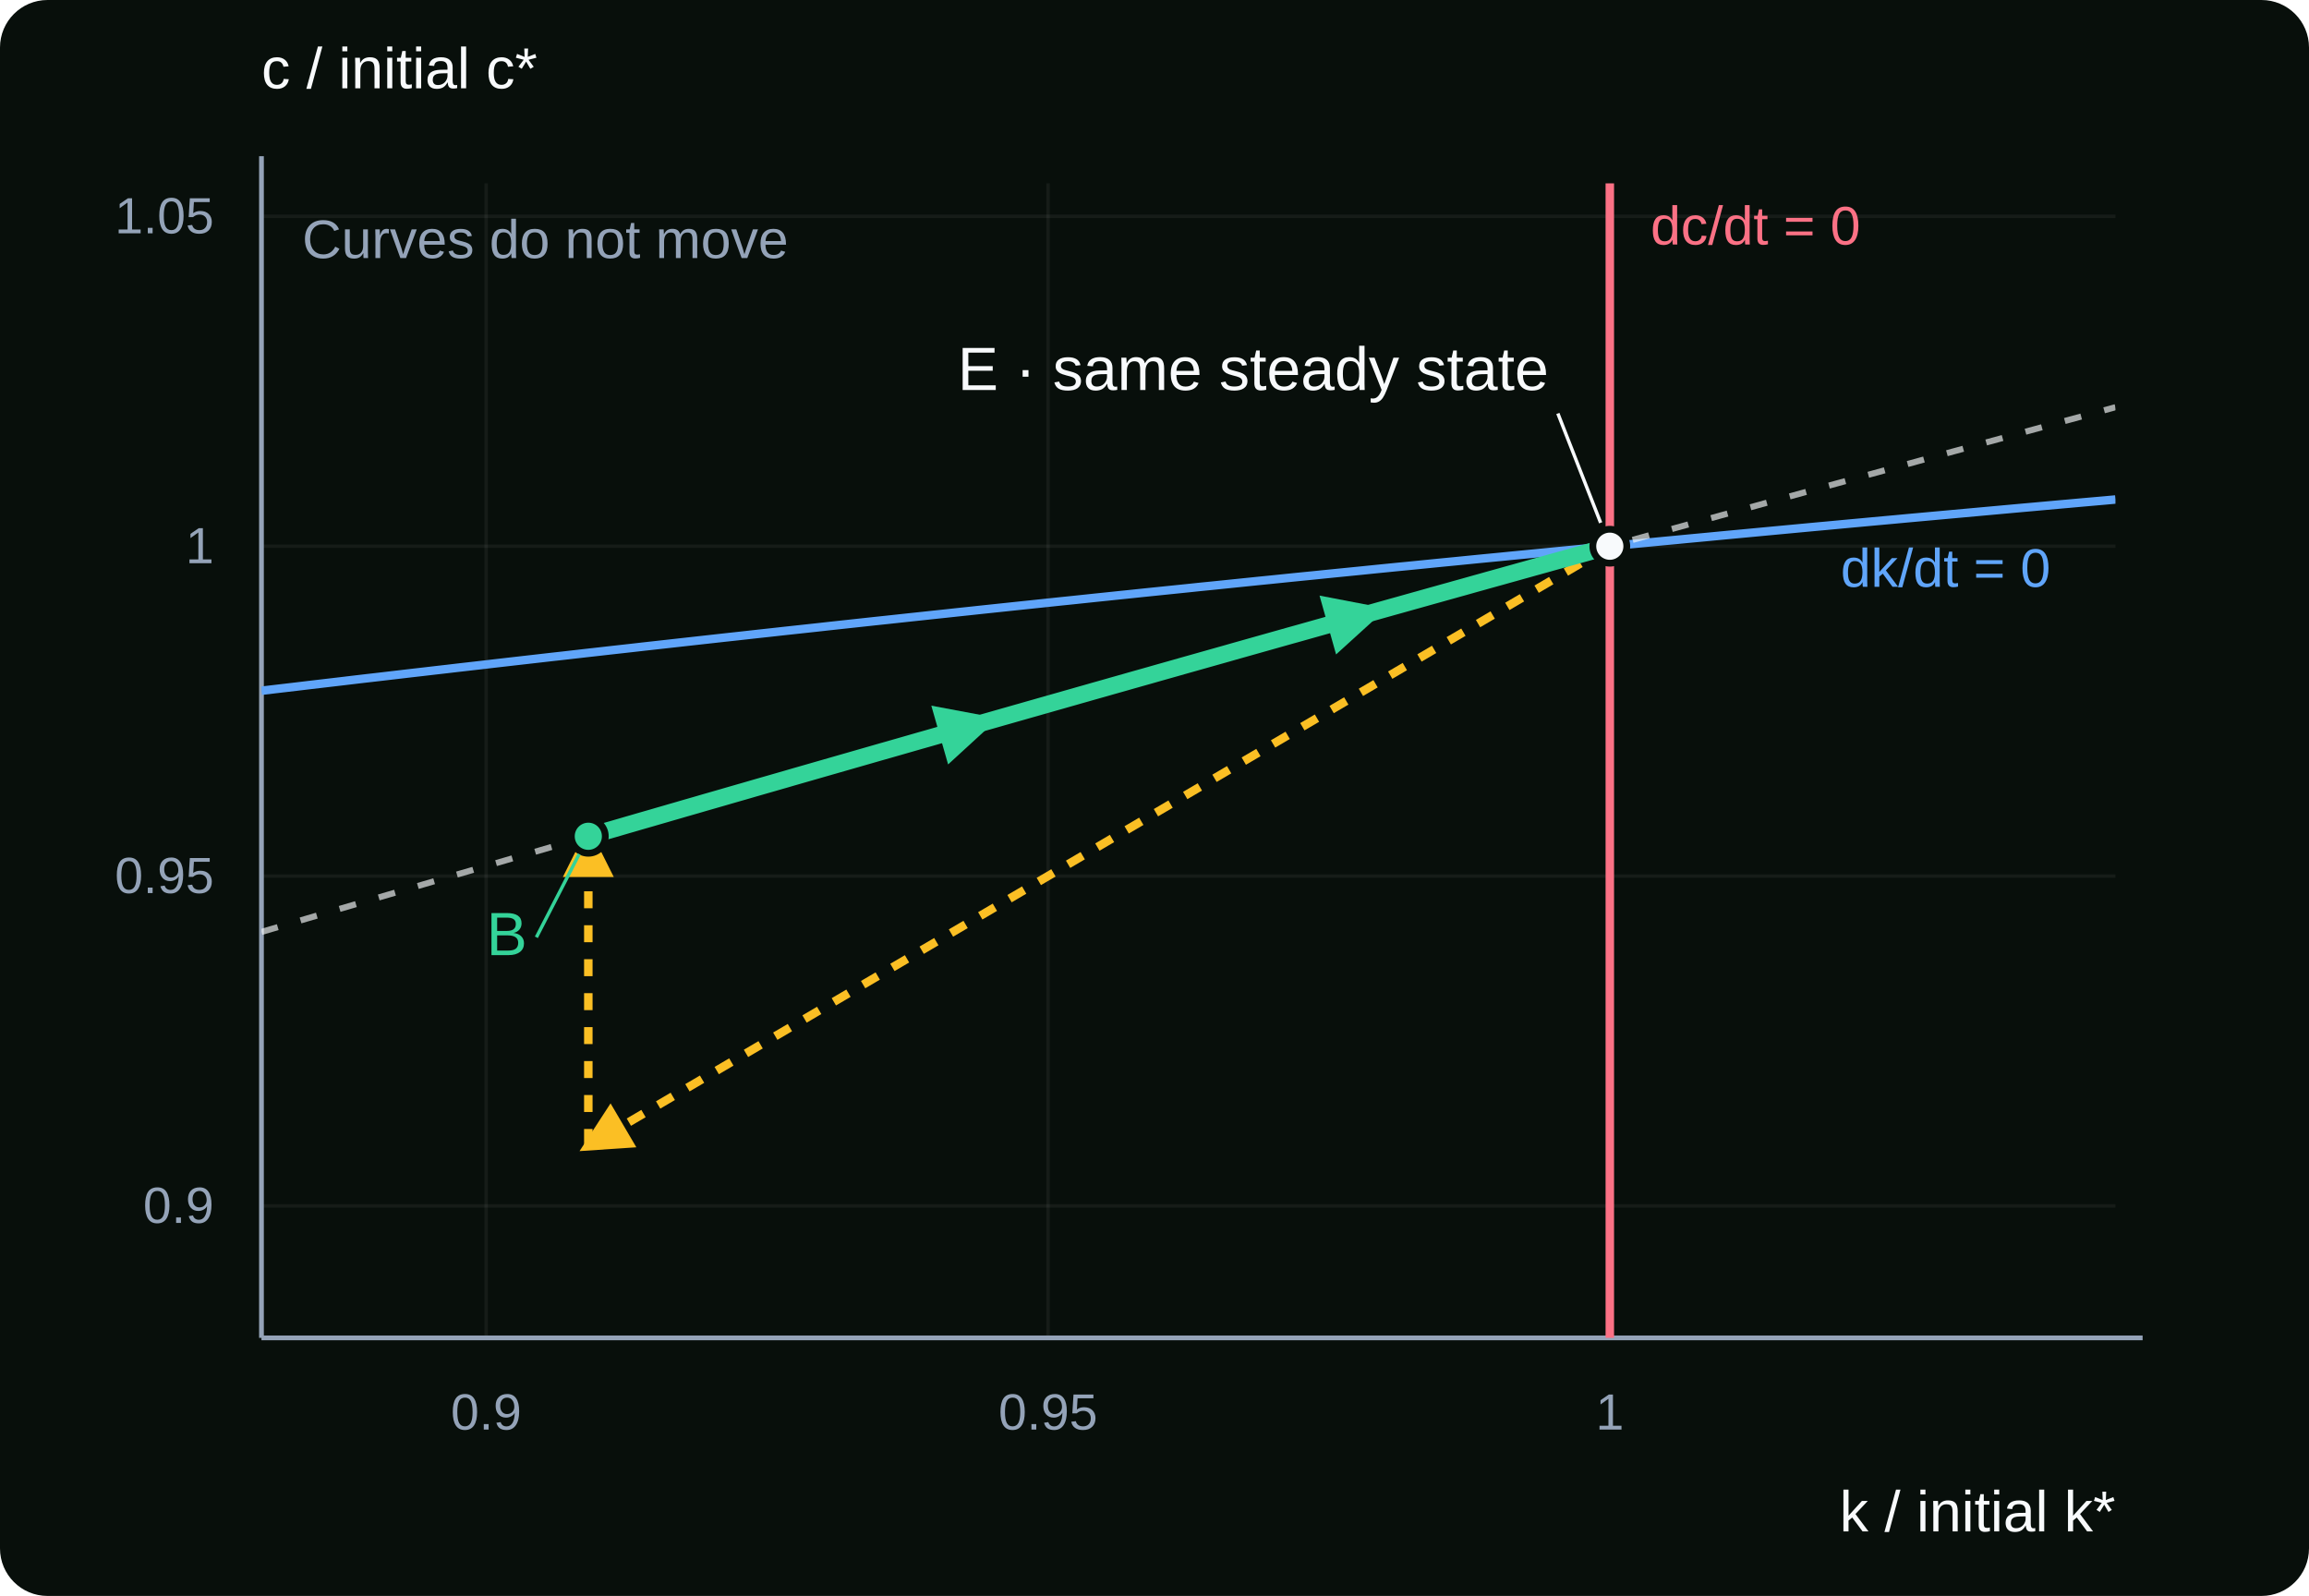
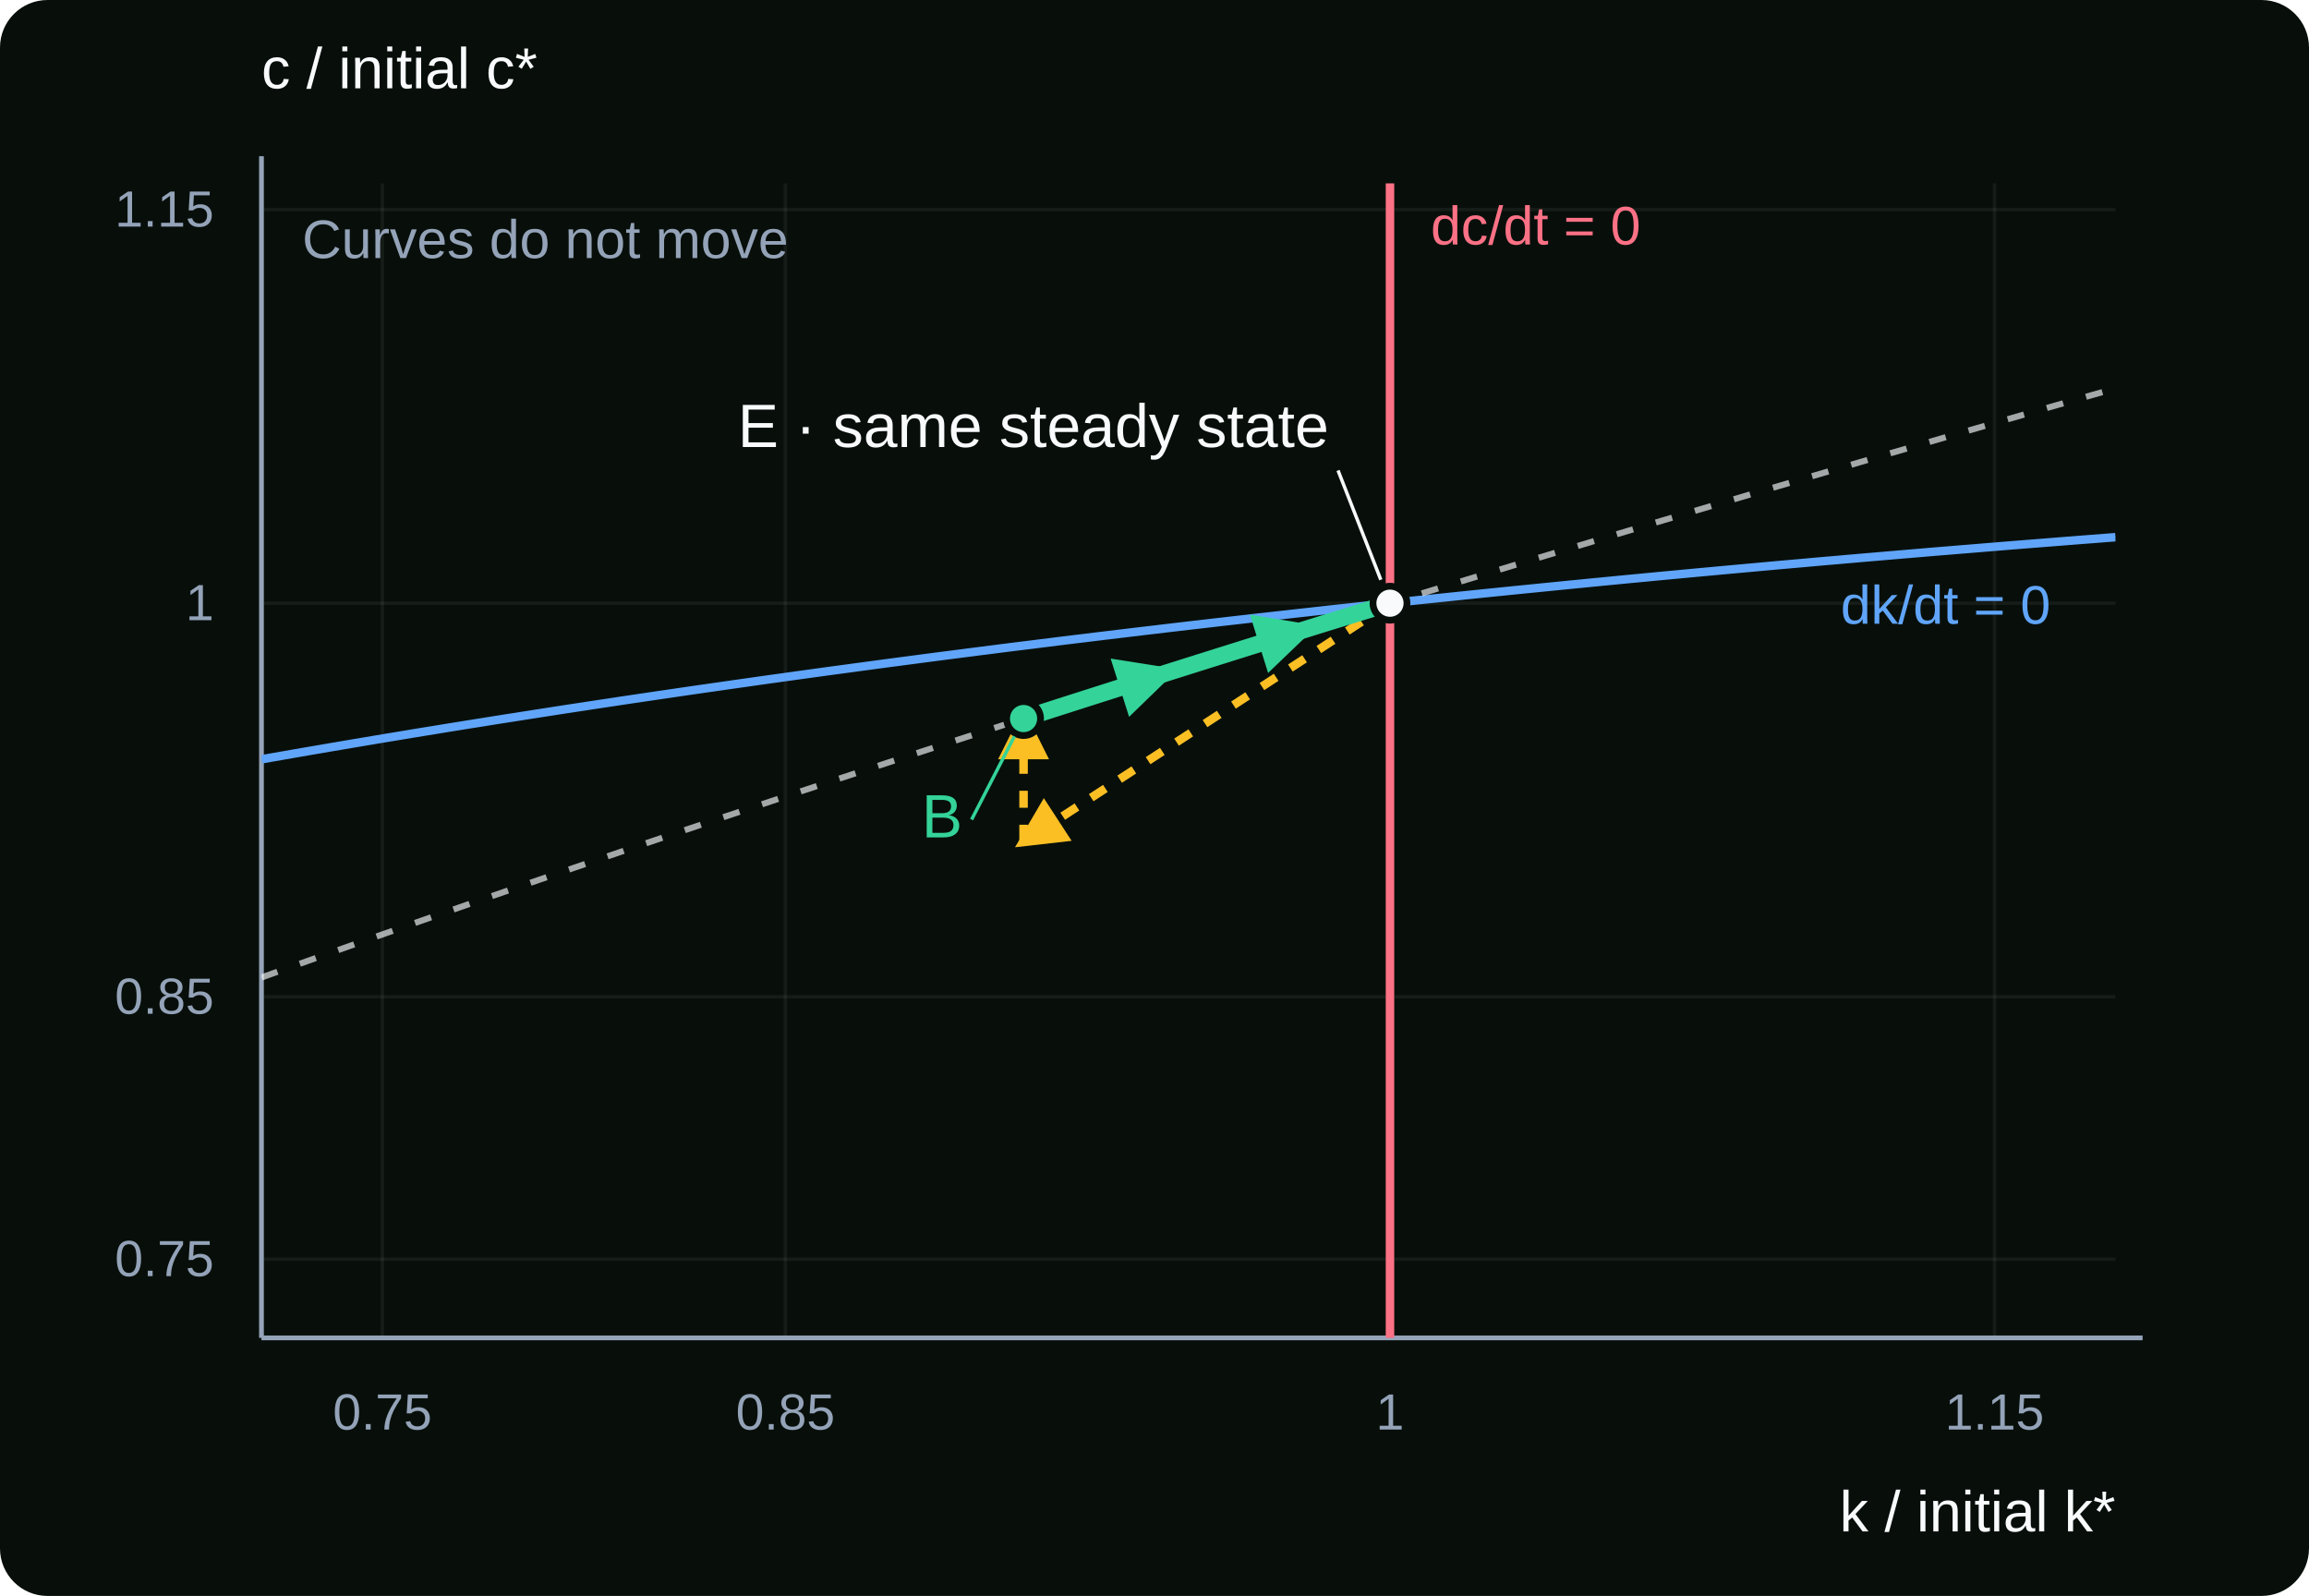
<svg xmlns="http://www.w3.org/2000/svg" viewBox="0 0 680 470" role="img" aria-labelledby="title desc">
  <rect width="680" height="470" rx="14" fill="#080f0b" />
  <defs>
    <marker id="red" viewBox="0 0 10 10" refX="8" refY="5" markerWidth="6" markerHeight="6" orient="auto">
      <path d="M0 0L10 5L0 10Z" fill="#fb7185" />
    </marker>
    <marker id="blue" viewBox="0 0 10 10" refX="8" refY="5" markerWidth="6" markerHeight="6" orient="auto">
      <path d="M0 0L10 5L0 10Z" fill="#60a5fa" />
    </marker>
    <marker id="green" viewBox="0 0 10 10" refX="8" refY="5" markerWidth="6" markerHeight="6" orient="auto">
      <path d="M0 0L10 5L0 10Z" fill="#34d399" />
    </marker>
    <marker id="gold" viewBox="0 0 10 10" refX="8" refY="5" markerWidth="6" markerHeight="6" orient="auto">
      <path d="M0 0L10 5L0 10Z" fill="#fbbf24" />
    </marker>
    <marker id="white" viewBox="0 0 10 10" refX="8" refY="5" markerWidth="6" markerHeight="6" orient="auto">
      <path d="M0 0L10 5L0 10Z" fill="#f8fafc" />
    </marker>
    <marker id="gray" viewBox="0 0 10 10" refX="8" refY="5" markerWidth="6" markerHeight="6" orient="auto">
      <path d="M0 0L10 5L0 10Z" fill="#94a3b8" />
    </marker>
    <clipPath id="plot">
      <rect x="77" y="54" width="546" height="340" />
    </clipPath>
  </defs>
  <g font-family="Arial,sans-serif" font-size="17">
-     <line x1="143.18" y1="54.00" x2="143.18" y2="394.00" stroke="#ffffff0e" stroke-width="1" />
-     <text x="143.18" y="421.00" fill="#94a3b8" text-anchor="middle" font-size="15">0.9</text>
-     <line x1="308.64" y1="54.00" x2="308.64" y2="394.00" stroke="#ffffff0e" stroke-width="1" />
-     <text x="308.64" y="421.00" fill="#94a3b8" text-anchor="middle" font-size="15">0.95</text>
-     <line x1="474.09" y1="54.00" x2="474.09" y2="394.00" stroke="#ffffff0e" stroke-width="1" />
-     <text x="474.09" y="421.00" fill="#94a3b8" text-anchor="middle" font-size="15">1</text>
-     <line x1="77.00" y1="355.14" x2="623.00" y2="355.14" stroke="#ffffff0e" stroke-width="1" />
-     <text x="63.00" y="360.14" fill="#94a3b8" text-anchor="end" font-size="15">0.9</text>
-     <line x1="77.00" y1="258.00" x2="623.00" y2="258.00" stroke="#ffffff0e" stroke-width="1" />
-     <text x="63.00" y="263.00" fill="#94a3b8" text-anchor="end" font-size="15">0.95</text>
-     <line x1="77.00" y1="160.86" x2="623.00" y2="160.86" stroke="#ffffff0e" stroke-width="1" />
-     <text x="63.00" y="165.86" fill="#94a3b8" text-anchor="end" font-size="15">1</text>
-     <line x1="77.00" y1="63.71" x2="623.00" y2="63.71" stroke="#ffffff0e" stroke-width="1" />
-     <text x="63.00" y="68.71" fill="#94a3b8" text-anchor="end" font-size="15">1.05</text>
+     <line x1="112.61" y1="54.00" x2="112.61" y2="394.00" stroke="#ffffff0e" stroke-width="1" />
+     <text x="112.61" y="421.00" fill="#94a3b8" text-anchor="middle" font-size="15">0.75</text>
+     <line x1="231.30" y1="54.00" x2="231.30" y2="394.00" stroke="#ffffff0e" stroke-width="1" />
+     <text x="231.30" y="421.00" fill="#94a3b8" text-anchor="middle" font-size="15">0.85</text>
+     <line x1="409.35" y1="54.00" x2="409.35" y2="394.00" stroke="#ffffff0e" stroke-width="1" />
+     <text x="409.35" y="421.00" fill="#94a3b8" text-anchor="middle" font-size="15">1</text>
+     <line x1="587.39" y1="54.00" x2="587.39" y2="394.00" stroke="#ffffff0e" stroke-width="1" />
+     <text x="587.39" y="421.00" fill="#94a3b8" text-anchor="middle" font-size="15">1.15</text>
+     <line x1="77.00" y1="370.82" x2="623.00" y2="370.82" stroke="#ffffff0e" stroke-width="1" />
+     <text x="63.00" y="375.82" fill="#94a3b8" text-anchor="end" font-size="15">0.75</text>
+     <line x1="77.00" y1="293.55" x2="623.00" y2="293.55" stroke="#ffffff0e" stroke-width="1" />
+     <text x="63.00" y="298.55" fill="#94a3b8" text-anchor="end" font-size="15">0.85</text>
+     <line x1="77.00" y1="177.64" x2="623.00" y2="177.64" stroke="#ffffff0e" stroke-width="1" />
+     <text x="63.00" y="182.64" fill="#94a3b8" text-anchor="end" font-size="15">1</text>
+     <line x1="77.00" y1="61.73" x2="623.00" y2="61.73" stroke="#ffffff0e" stroke-width="1" />
+     <text x="63.00" y="66.73" fill="#94a3b8" text-anchor="end" font-size="15">1.15</text>
    <line x1="77.00" y1="394.00" x2="631.00" y2="394.00" stroke="#94a3b8" stroke-width="1.4" />
    <line x1="77.00" y1="394.00" x2="77.00" y2="46.00" stroke="#94a3b8" stroke-width="1.4" />
    <text x="77.00" y="26.00" fill="#f8fafc" text-anchor="start" font-size="17">c / initial c*</text>
    <text x="623.00" y="451.00" fill="#f8fafc" text-anchor="end" font-size="17">k / initial k*</text>
    <g clip-path="url(#plot)">
-       <line x1="474.09" y1="54.00" x2="474.09" y2="394.00" stroke="#fb7185" stroke-width="2.5" />
-       <path d="M77.00,203.42 L80.41,203.01 L83.82,202.61 L87.24,202.21 L90.65,201.80 L94.06,201.40 L97.48,201.00 L100.89,200.60 L104.30,200.19 L107.71,199.79 L111.12,199.40 L114.54,199.00 L117.95,198.60 L121.36,198.20 L124.78,197.81 L128.19,197.41 L131.60,197.02 L135.01,196.62 L138.43,196.23 L141.84,195.84 L145.25,195.44 L148.66,195.05 L152.07,194.66 L155.49,194.27 L158.90,193.88 L162.31,193.49 L165.73,193.11 L169.14,192.72 L172.55,192.33 L175.96,191.95 L179.37,191.56 L182.79,191.18 L186.20,190.80 L189.61,190.41 L193.03,190.03 L196.44,189.65 L199.85,189.27 L203.26,188.89 L206.67,188.51 L210.09,188.13 L213.50,187.75 L216.91,187.38 L220.32,187.00 L223.74,186.62 L227.15,186.25 L230.56,185.87 L233.98,185.50 L237.39,185.13 L240.80,184.76 L244.21,184.38 L247.62,184.01 L251.04,183.64 L254.45,183.27 L257.86,182.90 L261.28,182.54 L264.69,182.17 L268.10,181.80 L271.51,181.44 L274.92,181.07 L278.34,180.71 L281.75,180.34 L285.16,179.98 L288.58,179.61 L291.99,179.25 L295.40,178.89 L298.81,178.53 L302.23,178.17 L305.64,177.81 L309.05,177.45 L312.46,177.09 L315.88,176.74 L319.29,176.38 L322.70,176.02 L326.11,175.67 L329.53,175.31 L332.94,174.96 L336.35,174.60 L339.76,174.25 L343.17,173.90 L346.59,173.55 L350.00,173.20 L353.41,172.84 L356.83,172.50 L360.24,172.15 L363.65,171.80 L367.06,171.45 L370.47,171.10 L373.89,170.76 L377.30,170.41 L380.71,170.06 L384.12,169.72 L387.54,169.38 L390.95,169.03 L394.36,168.69 L397.78,168.35 L401.19,168.01 L404.60,167.66 L408.01,167.32 L411.42,166.98 L414.84,166.65 L418.25,166.31 L421.66,165.97 L425.08,165.63 L428.49,165.30 L431.90,164.96 L435.31,164.62 L438.72,164.29 L442.14,163.96 L445.55,163.62 L448.96,163.29 L452.38,162.96 L455.79,162.63 L459.20,162.29 L462.61,161.96 L466.02,161.63 L469.44,161.31 L472.85,160.98 L476.26,160.65 L479.68,160.32 L483.09,159.99 L486.50,159.67 L489.91,159.34 L493.33,159.02 L496.74,158.69 L500.15,158.37 L503.56,158.05 L506.97,157.72 L510.39,157.40 L513.80,157.08 L517.21,156.76 L520.62,156.44 L524.04,156.12 L527.45,155.80 L530.86,155.48 L534.28,155.16 L537.69,154.85 L541.10,154.53 L544.51,154.21 L547.93,153.90 L551.34,153.58 L554.75,153.27 L558.16,152.96 L561.57,152.64 L564.99,152.33 L568.40,152.02 L571.81,151.71 L575.22,151.40 L578.64,151.09 L582.05,150.78 L585.46,150.47 L588.88,150.16 L592.29,149.85 L595.70,149.54 L599.11,149.24 L602.52,148.93 L605.94,148.62 L609.35,148.32 L612.76,148.01 L616.17,147.71 L619.59,147.41 L623.00,147.10" fill="none" stroke="#60a5fa" stroke-width="2.5" stroke-dasharray="" opacity="1" />
-       <path d="M77.00,274.45 L80.41,273.45 L83.82,272.44 L87.24,271.44 L90.65,270.43 L94.06,269.43 L97.48,268.42 L100.89,267.42 L104.30,266.42 L107.71,265.42 L111.12,264.42 L114.54,263.42 L117.95,262.42 L121.36,261.42 L124.78,260.42 L128.19,259.42 L131.60,258.42 L135.01,257.42 L138.43,256.43 L141.84,255.43 L145.25,254.43 L148.66,253.44 L152.07,252.44 L155.49,251.45 L158.90,250.46 L162.31,249.46 L165.73,248.47 L169.14,247.48 L172.55,246.49 L175.96,245.49 L179.37,244.50 L182.79,243.51 L186.20,242.52 L189.61,241.54 L193.03,240.55 L196.44,239.56 L199.85,238.57 L203.26,237.59 L206.67,236.60 L210.09,235.61 L213.50,234.63 L216.91,233.64 L220.32,232.66 L223.74,231.68 L227.15,230.69 L230.56,229.71 L233.98,228.73 L237.39,227.75 L240.80,226.76 L244.21,225.78 L247.62,224.80 L251.04,223.82 L254.45,222.84 L257.86,221.87 L261.28,220.89 L264.69,219.91 L268.10,218.93 L271.51,217.96 L274.92,216.98 L278.34,216.01 L281.75,215.03 L285.16,214.06 L288.58,213.08 L291.99,212.11 L295.40,211.13 L298.81,210.16 L302.23,209.19 L305.64,208.22 L309.05,207.25 L312.46,206.28 L315.88,205.31 L319.29,204.34 L322.70,203.37 L326.11,202.40 L329.53,201.43 L332.94,200.46 L336.35,199.50 L339.76,198.53 L343.17,197.56 L346.59,196.60 L350.00,195.63 L353.41,194.67 L356.83,193.70 L360.24,192.74 L363.65,191.78 L367.06,190.81 L370.47,189.85 L373.89,188.89 L377.30,187.93 L380.71,186.97 L384.12,186.01 L387.54,185.05 L390.95,184.09 L394.36,183.13 L397.78,182.17 L401.19,181.21 L404.60,180.25 L408.01,179.30 L411.42,178.34 L414.84,177.38 L418.25,176.43 L421.66,175.47 L425.08,174.52 L428.49,173.57 L431.90,172.61 L435.31,171.66 L438.72,170.71 L442.14,169.75 L445.55,168.80 L448.96,167.85 L452.38,166.90 L455.79,165.95 L459.20,165.00 L462.61,164.05 L466.02,163.10 L469.44,162.15 L472.85,161.20 L476.26,160.25 L479.68,159.31 L483.09,158.36 L486.50,157.41 L489.91,156.47 L493.33,155.52 L496.74,154.58 L500.15,153.63 L503.56,152.69 L506.97,151.74 L510.39,150.80 L513.80,149.86 L517.21,148.92 L520.62,147.97 L524.04,147.03 L527.45,146.09 L530.86,145.15 L534.28,144.21 L537.69,143.27 L541.10,142.33 L544.51,141.39 L547.93,140.45 L551.34,139.52 L554.75,138.58 L558.16,137.64 L561.57,136.71 L564.99,135.77 L568.40,134.83 L571.81,133.90 L575.22,132.96 L578.64,132.03 L582.05,131.10 L585.46,130.16 L588.88,129.23 L592.29,128.30 L595.70,127.36 L599.11,126.43 L602.52,125.50 L605.94,124.57 L609.35,123.64 L612.76,122.71 L616.17,121.78 L619.59,120.85 L623.00,119.92" fill="none" stroke="#f8fafc" stroke-width="1.8" stroke-dasharray="5 7" opacity="0.65" />
-       <line x1="474.09" y1="160.86" x2="173.26" y2="337.48" stroke="#fbbf24" stroke-width="2.5" stroke-dasharray="5 5" marker-end="url(#gold)" />
-       <line x1="173.26" y1="337.48" x2="173.26" y2="246.28" stroke="#fbbf24" stroke-width="2.5" stroke-dasharray="5 5" marker-end="url(#gold)" />
-       <path d="M173.26,246.28 L175.14,245.73 L177.02,245.19 L178.90,244.64 L180.79,244.10 L182.67,243.55 L184.55,243.00 L186.43,242.46 L188.31,241.91 L190.19,241.37 L192.07,240.83 L193.95,240.28 L195.83,239.74 L197.71,239.19 L199.59,238.65 L201.47,238.10 L203.35,237.56 L205.23,237.02 L207.11,236.47 L208.99,235.93 L210.87,235.39 L212.75,234.85 L214.63,234.30 L216.51,233.76 L218.39,233.22 L220.27,232.68 L222.15,232.13 L224.03,231.59 L225.91,231.05 L227.79,230.51 L229.67,229.97 L231.55,229.43 L233.43,228.88 L235.31,228.34 L237.19,227.80 L239.07,227.26 L240.95,226.72 L242.83,226.18 L244.71,225.64 L246.59,225.10 L248.47,224.56 L250.35,224.02 L252.23,223.48 L254.11,222.94 L255.99,222.40 L257.87,221.86 L259.75,221.32 L261.63,220.79 L263.51,220.25 L265.39,219.71 L267.27,219.17 L269.15,218.63 L271.03,218.09 L272.91,217.56 L274.79,217.02 L276.67,216.48 L278.55,215.94 L280.43,215.41 L282.31,214.87 L284.19,214.33 L286.07,213.80 L287.95,213.26 L289.83,212.72 L291.71,212.19 L293.60,211.65 L295.48,211.11 L297.36,210.58 L299.24,210.04 L301.12,209.51 L303.00,208.97 L304.88,208.44 L306.76,207.90 L308.64,207.37 L310.52,206.83 L312.40,206.30 L314.28,205.76 L316.16,205.23 L318.04,204.69 L319.92,204.16 L321.80,203.62 L323.68,203.09 L325.56,202.56 L327.44,202.02 L329.32,201.49 L331.20,200.96 L333.08,200.42 L334.96,199.89 L336.84,199.36 L338.72,198.83 L340.60,198.29 L342.48,197.76 L344.36,197.23 L346.24,196.70 L348.12,196.16 L350.00,195.63 L351.88,195.10 L353.76,194.57 L355.64,194.04 L357.52,193.51 L359.40,192.98 L361.28,192.45 L363.16,191.91 L365.04,191.38 L366.92,190.85 L368.80,190.32 L370.68,189.79 L372.56,189.26 L374.44,188.73 L376.32,188.20 L378.20,187.67 L380.08,187.14 L381.96,186.62 L383.84,186.09 L385.72,185.56 L387.60,185.03 L389.48,184.50 L391.36,183.97 L393.24,183.44 L395.12,182.91 L397.00,182.39 L398.88,181.86 L400.76,181.33 L402.64,180.80 L404.52,180.28 L406.40,179.75 L408.29,179.22 L410.17,178.69 L412.05,178.17 L413.93,177.64 L415.81,177.11 L417.69,176.59 L419.57,176.06 L421.45,175.53 L423.33,175.01 L425.21,174.48 L427.09,173.96 L428.97,173.43 L430.85,172.91 L432.73,172.38 L434.61,171.85 L436.49,171.33 L438.37,170.80 L440.25,170.28 L442.13,169.76 L444.01,169.23 L445.89,168.71 L447.77,168.18 L449.65,167.66 L451.53,167.13 L453.41,166.61 L455.29,166.09 L457.17,165.56 L459.05,165.04 L460.93,164.52 L462.81,163.99 L464.69,163.47 L466.57,162.95 L468.45,162.42 L470.33,161.90 L472.21,161.38 L474.09,160.86" fill="none" stroke="#34d399" stroke-width="5" stroke-dasharray="" opacity="1" />
-       <line x1="263.51" y1="220.25" x2="290.59" y2="212.51" stroke="#34d399" stroke-width="3" marker-end="url(#green)" />
-       <line x1="377.83" y1="187.78" x2="404.90" y2="180.17" stroke="#34d399" stroke-width="3" marker-end="url(#green)" />
+       <line x1="409.35" y1="54.00" x2="409.35" y2="394.00" stroke="#fb7185" stroke-width="2.5" />
+       <path d="M77.00,223.62 L80.41,223.01 L83.83,222.42 L87.24,221.82 L90.65,221.23 L94.06,220.65 L97.47,220.06 L100.89,219.48 L104.30,218.90 L107.71,218.33 L111.13,217.75 L114.54,217.18 L117.95,216.62 L121.36,216.05 L124.78,215.49 L128.19,214.94 L131.60,214.38 L135.01,213.83 L138.42,213.28 L141.84,212.74 L145.25,212.19 L148.66,211.65 L152.08,211.12 L155.49,210.58 L158.90,210.05 L162.31,209.52 L165.72,208.99 L169.14,208.47 L172.55,207.95 L175.96,207.43 L179.37,206.92 L182.79,206.40 L186.20,205.89 L189.61,205.39 L193.03,204.88 L196.44,204.38 L199.85,203.88 L203.26,203.38 L206.67,202.89 L210.09,202.40 L213.50,201.91 L216.91,201.42 L220.33,200.94 L223.74,200.45 L227.15,199.97 L230.56,199.50 L233.97,199.02 L237.39,198.55 L240.80,198.08 L244.21,197.61 L247.63,197.15 L251.04,196.69 L254.45,196.23 L257.86,195.77 L261.27,195.31 L264.69,194.86 L268.10,194.41 L271.51,193.96 L274.92,193.51 L278.34,193.07 L281.75,192.63 L285.16,192.19 L288.58,191.75 L291.99,191.32 L295.40,190.88 L298.81,190.45 L302.23,190.03 L305.64,189.60 L309.05,189.18 L312.46,188.75 L315.87,188.33 L319.29,187.92 L322.70,187.50 L326.11,187.09 L329.52,186.68 L332.94,186.27 L336.35,185.86 L339.76,185.46 L343.17,185.05 L346.59,184.65 L350.00,184.25 L353.41,183.86 L356.83,183.46 L360.24,183.07 L363.65,182.68 L367.06,182.29 L370.47,181.90 L373.89,181.52 L377.30,181.14 L380.71,180.76 L384.13,180.38 L387.54,180.00 L390.95,179.62 L394.36,179.25 L397.78,178.88 L401.19,178.51 L404.60,178.14 L408.01,177.78 L411.42,177.42 L414.84,177.05 L418.25,176.69 L421.66,176.34 L425.08,175.98 L428.49,175.63 L431.90,175.27 L435.31,174.92 L438.73,174.57 L442.14,174.23 L445.55,173.88 L448.96,173.54 L452.37,173.20 L455.79,172.86 L459.20,172.52 L462.61,172.18 L466.03,171.85 L469.44,171.51 L472.85,171.18 L476.26,170.85 L479.68,170.52 L483.09,170.20 L486.50,169.87 L489.91,169.55 L493.32,169.23 L496.74,168.91 L500.15,168.59 L503.56,168.28 L506.97,167.96 L510.39,167.65 L513.80,167.34 L517.21,167.03 L520.62,166.72 L524.04,166.41 L527.45,166.11 L530.86,165.81 L534.27,165.50 L537.69,165.20 L541.10,164.91 L544.51,164.61 L547.92,164.31 L551.34,164.02 L554.75,163.73 L558.16,163.44 L561.58,163.15 L564.99,162.86 L568.40,162.57 L571.81,162.29 L575.22,162.01 L578.64,161.73 L582.05,161.45 L585.46,161.17 L588.88,160.89 L592.29,160.61 L595.70,160.34 L599.11,160.07 L602.52,159.80 L605.94,159.53 L609.35,159.26 L612.76,158.99 L616.17,158.73 L619.59,158.46 L623.00,158.20" fill="none" stroke="#60a5fa" stroke-width="2.5" stroke-dasharray="" opacity="1" />
+       <path d="M77.00,287.87 L80.41,286.64 L83.83,285.42 L87.24,284.20 L90.65,282.98 L94.06,281.76 L97.47,280.55 L100.89,279.33 L104.30,278.12 L107.71,276.91 L111.13,275.71 L114.54,274.51 L117.95,273.30 L121.36,272.10 L124.78,270.91 L128.19,269.71 L131.60,268.52 L135.01,267.33 L138.42,266.14 L141.84,264.95 L145.25,263.77 L148.66,262.59 L152.08,261.41 L155.49,260.23 L158.90,259.05 L162.31,257.88 L165.72,256.71 L169.14,255.53 L172.55,254.37 L175.96,253.20 L179.37,252.04 L182.79,250.87 L186.20,249.71 L189.61,248.56 L193.03,247.40 L196.44,246.24 L199.85,245.09 L203.26,243.94 L206.67,242.79 L210.09,241.65 L213.50,240.50 L216.91,239.36 L220.33,238.22 L223.74,237.08 L227.15,235.94 L230.56,234.80 L233.97,233.67 L237.39,232.54 L240.80,231.41 L244.21,230.28 L247.63,229.15 L251.04,228.03 L254.45,226.90 L257.86,225.78 L261.27,224.66 L264.69,223.54 L268.10,222.43 L271.51,221.31 L274.92,220.20 L278.34,219.09 L281.75,217.98 L285.16,216.87 L288.58,215.77 L291.99,214.66 L295.40,213.56 L298.81,212.46 L302.23,211.36 L305.64,210.26 L309.05,209.16 L312.46,208.07 L315.87,206.98 L319.29,205.89 L322.70,204.80 L326.11,203.71 L329.52,202.62 L332.94,201.54 L336.35,200.45 L339.76,199.37 L343.17,198.29 L346.59,197.21 L350.00,196.13 L353.41,195.06 L356.83,193.98 L360.24,192.91 L363.65,191.84 L367.06,190.77 L370.47,189.70 L373.89,188.64 L377.30,187.57 L380.71,186.51 L384.13,185.44 L387.54,184.38 L390.95,183.32 L394.36,182.27 L397.78,181.21 L401.19,180.15 L404.60,179.10 L408.01,178.05 L411.42,177.00 L414.84,175.95 L418.25,174.90 L421.66,173.85 L425.08,172.81 L428.49,171.76 L431.90,170.72 L435.31,169.68 L438.73,168.64 L442.14,167.60 L445.55,166.56 L448.96,165.53 L452.37,164.49 L455.79,163.46 L459.20,162.43 L462.61,161.40 L466.03,160.37 L469.44,159.34 L472.85,158.32 L476.26,157.29 L479.68,156.27 L483.09,155.25 L486.50,154.22 L489.91,153.20 L493.32,152.19 L496.74,151.17 L500.15,150.15 L503.56,149.14 L506.97,148.12 L510.39,147.11 L513.80,146.10 L517.21,145.09 L520.62,144.08 L524.04,143.07 L527.45,142.07 L530.86,141.06 L534.27,140.06 L537.69,139.06 L541.10,138.06 L544.51,137.06 L547.92,136.06 L551.34,135.06 L554.75,134.06 L558.16,133.07 L561.58,132.07 L564.99,131.08 L568.40,130.09 L571.81,129.10 L575.22,128.11 L578.64,127.12 L582.05,126.13 L585.46,125.15 L588.88,124.16 L592.29,123.18 L595.70,122.19 L599.11,121.21 L602.52,120.23 L605.94,119.25 L609.35,118.28 L612.76,117.30 L616.17,116.32 L619.59,115.35 L623.00,114.37" fill="none" stroke="#f8fafc" stroke-width="1.8" stroke-dasharray="5 7" opacity="0.65" />
+       <line x1="409.35" y1="177.64" x2="301.44" y2="247.88" stroke="#fbbf24" stroke-width="2.5" stroke-dasharray="5 5" marker-end="url(#gold)" />
+       <line x1="301.44" y1="247.88" x2="301.44" y2="211.61" stroke="#fbbf24" stroke-width="2.5" stroke-dasharray="5 5" marker-end="url(#gold)" />
+       <path d="M301.44,211.61 L302.12,211.39 L302.79,211.18 L303.47,210.96 L304.14,210.74 L304.81,210.53 L305.49,210.31 L306.16,210.09 L306.84,209.88 L307.51,209.66 L308.19,209.44 L308.86,209.23 L309.54,209.01 L310.21,208.79 L310.88,208.58 L311.56,208.36 L312.23,208.14 L312.91,207.93 L313.58,207.71 L314.26,207.50 L314.93,207.28 L315.61,207.06 L316.28,206.85 L316.95,206.63 L317.63,206.42 L318.30,206.20 L318.98,205.98 L319.65,205.77 L320.33,205.55 L321.00,205.34 L321.67,205.12 L322.35,204.91 L323.02,204.69 L323.70,204.48 L324.37,204.26 L325.05,204.05 L325.72,203.83 L326.40,203.62 L327.07,203.40 L327.74,203.19 L328.42,202.97 L329.09,202.76 L329.77,202.54 L330.44,202.33 L331.12,202.11 L331.79,201.90 L332.47,201.69 L333.14,201.47 L333.81,201.26 L334.49,201.04 L335.16,200.83 L335.84,200.62 L336.51,200.40 L337.19,200.19 L337.86,199.97 L338.54,199.76 L339.21,199.55 L339.88,199.33 L340.56,199.12 L341.23,198.90 L341.91,198.69 L342.58,198.48 L343.26,198.26 L343.93,198.05 L344.60,197.84 L345.28,197.62 L345.95,197.41 L346.63,197.20 L347.30,196.99 L347.98,196.77 L348.65,196.56 L349.33,196.35 L350.00,196.13 L350.67,195.92 L351.35,195.71 L352.02,195.50 L352.70,195.28 L353.37,195.07 L354.05,194.86 L354.72,194.65 L355.40,194.43 L356.07,194.22 L356.74,194.01 L357.42,193.80 L358.09,193.59 L358.77,193.37 L359.44,193.16 L360.12,192.95 L360.79,192.74 L361.46,192.53 L362.14,192.31 L362.81,192.10 L363.49,191.89 L364.16,191.68 L364.84,191.47 L365.51,191.26 L366.19,191.04 L366.86,190.83 L367.53,190.62 L368.21,190.41 L368.88,190.20 L369.56,189.99 L370.23,189.78 L370.91,189.57 L371.58,189.36 L372.26,189.15 L372.93,188.93 L373.60,188.72 L374.28,188.51 L374.95,188.30 L375.63,188.09 L376.30,187.88 L376.98,187.67 L377.65,187.46 L378.33,187.25 L379.00,187.04 L379.67,186.83 L380.35,186.62 L381.02,186.41 L381.70,186.20 L382.37,185.99 L383.05,185.78 L383.72,185.57 L384.39,185.36 L385.07,185.15 L385.74,184.94 L386.42,184.73 L387.09,184.52 L387.77,184.31 L388.44,184.10 L389.12,183.89 L389.79,183.68 L390.46,183.47 L391.14,183.26 L391.81,183.06 L392.49,182.85 L393.16,182.64 L393.84,182.43 L394.51,182.22 L395.19,182.01 L395.86,181.80 L396.53,181.59 L397.21,181.38 L397.88,181.18 L398.56,180.97 L399.23,180.76 L399.91,180.55 L400.58,180.34 L401.25,180.13 L401.93,179.92 L402.60,179.72 L403.28,179.51 L403.95,179.30 L404.63,179.09 L405.30,178.88 L405.98,178.68 L406.65,178.47 L407.32,178.26 L408.00,178.05 L408.67,177.84 L409.35,177.64" fill="none" stroke="#34d399" stroke-width="5" stroke-dasharray="" opacity="1" />
+       <line x1="333.81" y1="201.26" x2="343.53" y2="198.18" stroke="#34d399" stroke-width="3" marker-end="url(#green)" />
+       <line x1="374.82" y1="188.34" x2="384.53" y2="185.32" stroke="#34d399" stroke-width="3" marker-end="url(#green)" />
    </g>
-     <circle cx="474.09" cy="160.86" r="5" fill="#f8fafc" stroke="#080f0b" stroke-width="2" />
-     <line x1="471.39" y1="153.96" x2="458.79" y2="121.76" stroke="#f8fafc" stroke-width="1" />
-     <text x="456.09" y="114.86" fill="#f8fafc" text-anchor="end" font-size="18">E · same steady state</text>
-     <circle cx="173.26" cy="246.28" r="5" fill="#34d399" stroke="#080f0b" stroke-width="2" />
-     <line x1="170.56" y1="251.53" x2="157.96" y2="276.03" stroke="#34d399" stroke-width="1" />
-     <text x="155.26" y="281.28" fill="#34d399" text-anchor="end" font-size="18">B</text>
-     <text x="486.09" y="72.00" fill="#fb7185" text-anchor="start" font-size="16">dc/dt = 0</text>
-     <text x="603.89" y="172.81" fill="#60a5fa" text-anchor="end" font-size="16">dk/dt = 0</text>
+     <circle cx="409.35" cy="177.64" r="5" fill="#f8fafc" stroke="#080f0b" stroke-width="2" />
+     <line x1="406.65" y1="170.74" x2="394.05" y2="138.54" stroke="#f8fafc" stroke-width="1" />
+     <text x="391.35" y="131.64" fill="#f8fafc" text-anchor="end" font-size="18">E · same steady state</text>
+     <circle cx="301.44" cy="211.61" r="5" fill="#34d399" stroke="#080f0b" stroke-width="2" />
+     <line x1="298.74" y1="216.86" x2="286.14" y2="241.36" stroke="#34d399" stroke-width="1" />
+     <text x="283.44" y="246.61" fill="#34d399" text-anchor="end" font-size="18">B</text>
+     <text x="421.35" y="72.00" fill="#fb7185" text-anchor="start" font-size="16">dc/dt = 0</text>
+     <text x="603.89" y="183.69" fill="#60a5fa" text-anchor="end" font-size="16">dk/dt = 0</text>
    <text x="89.00" y="76.00" fill="#94a3b8" text-anchor="start" font-size="16">Curves do not move</text>
  </g>
</svg>
